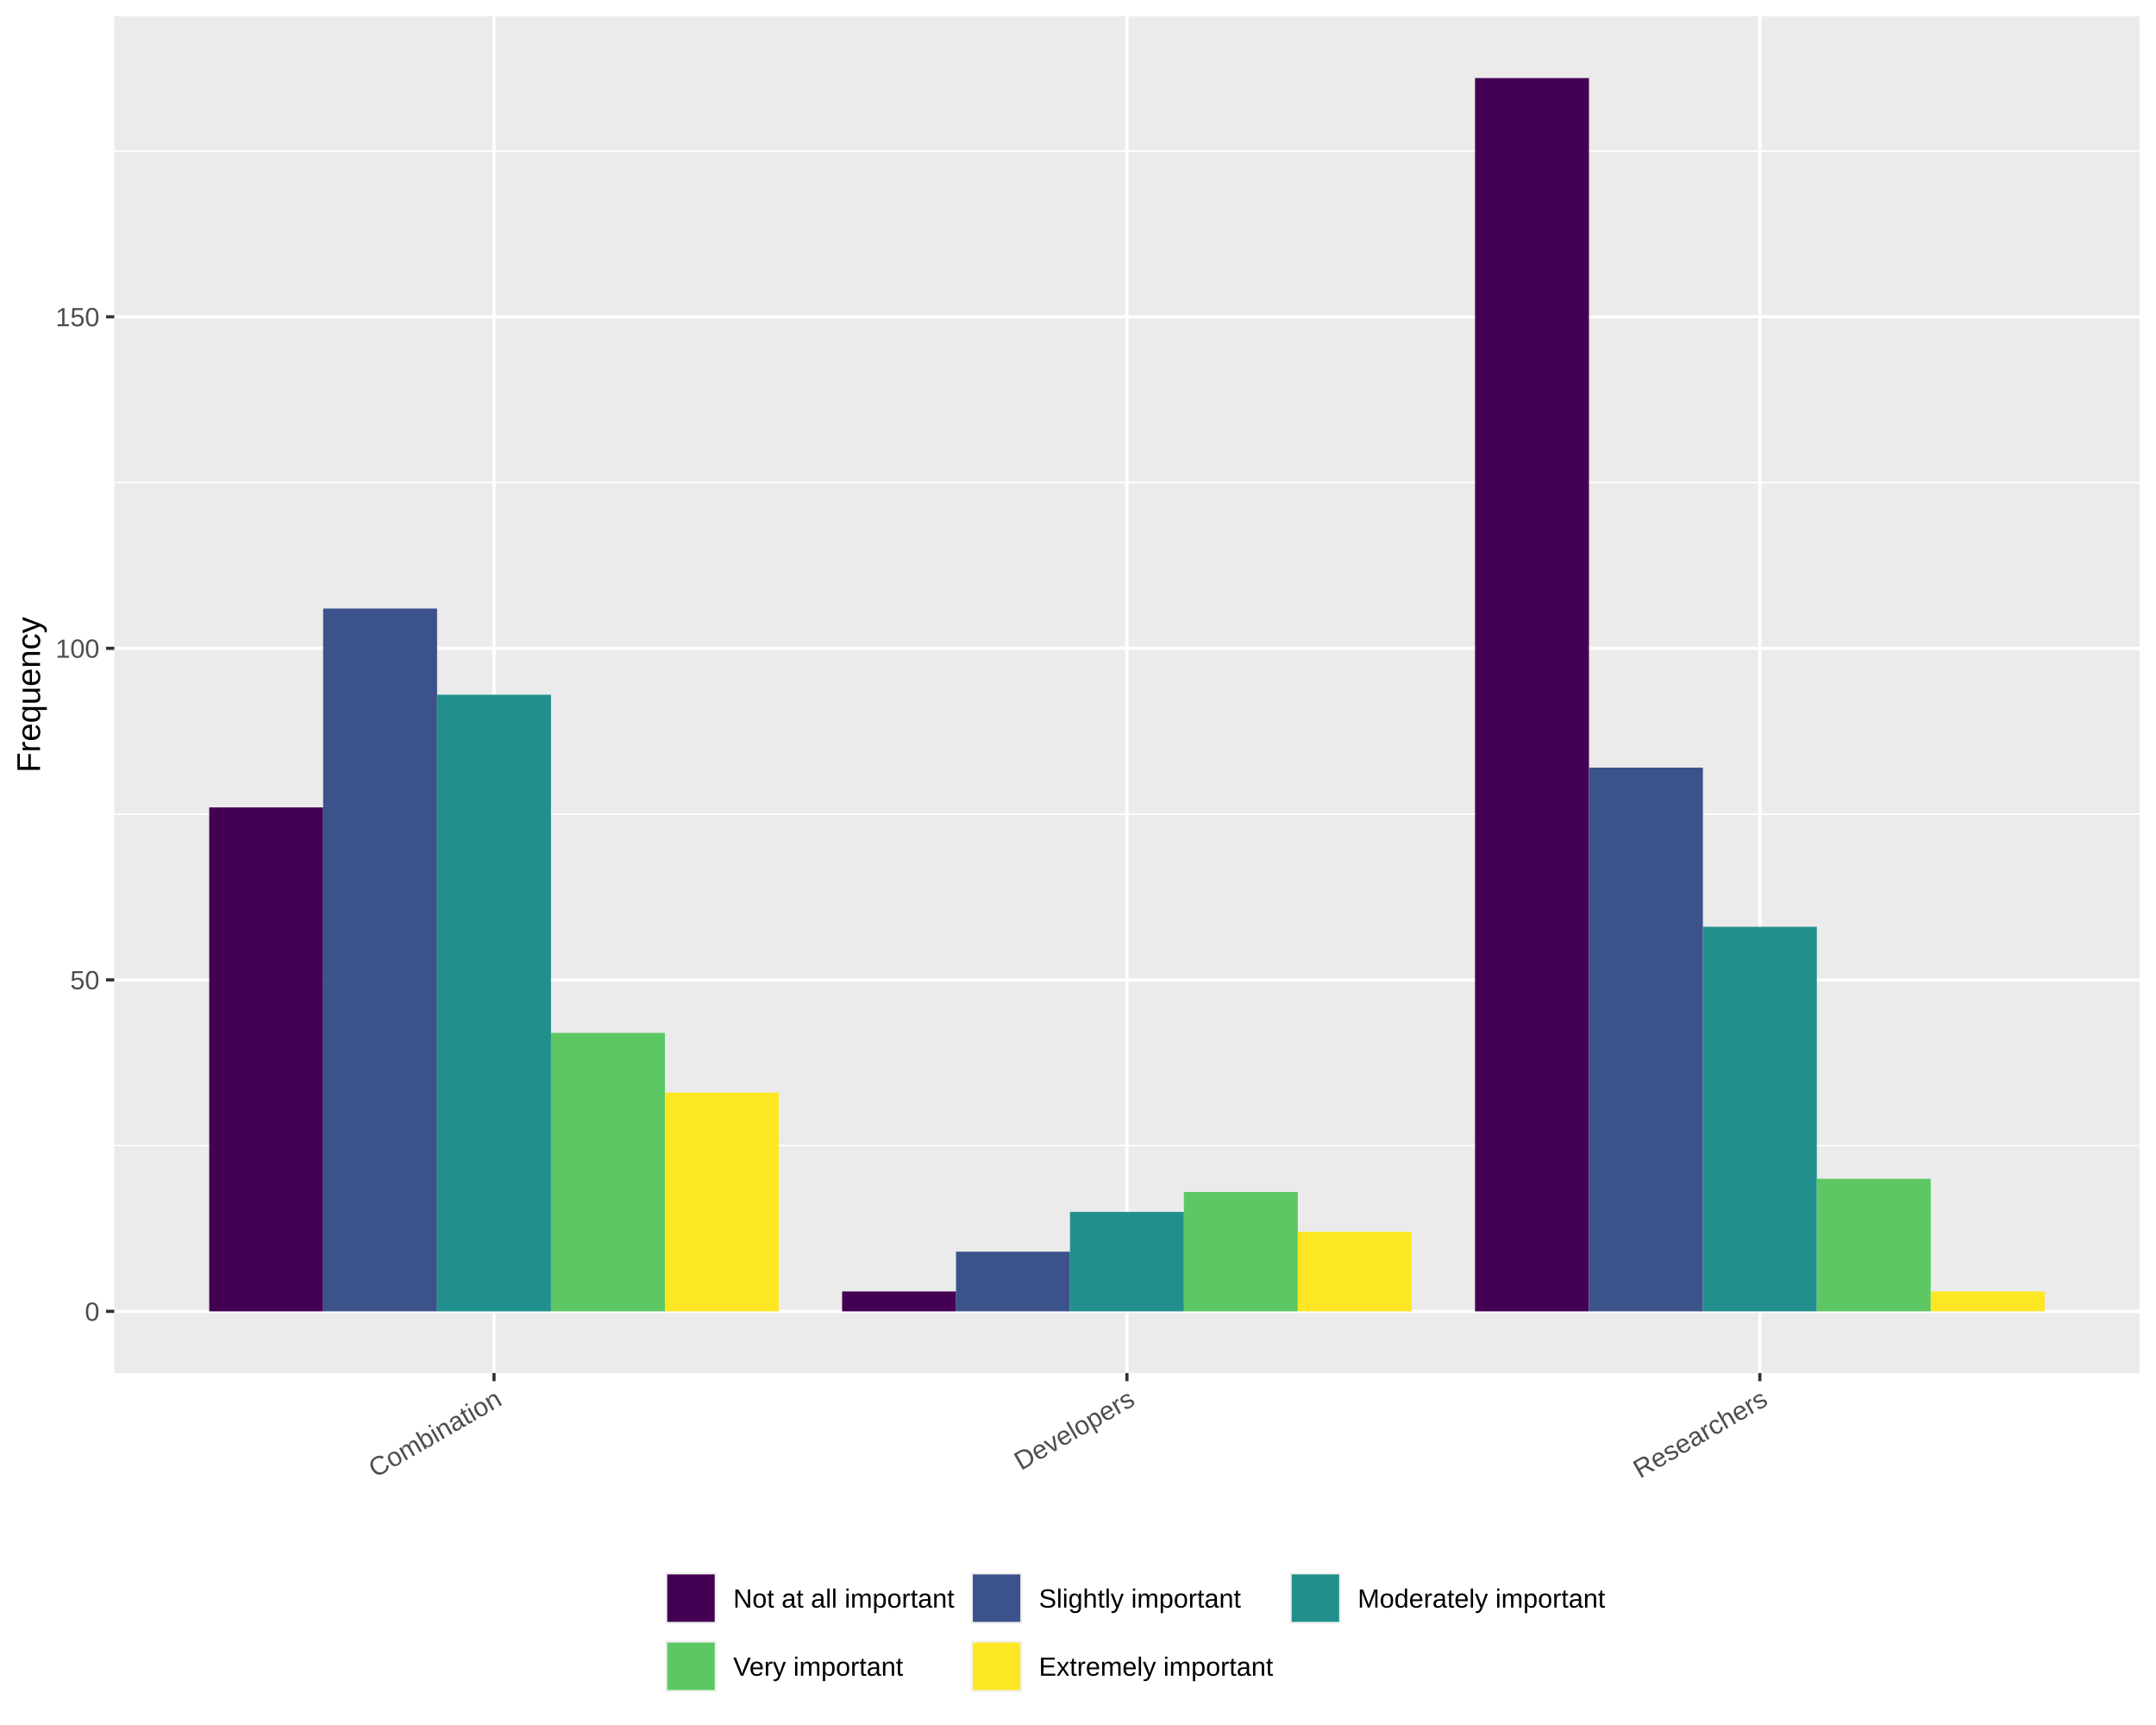
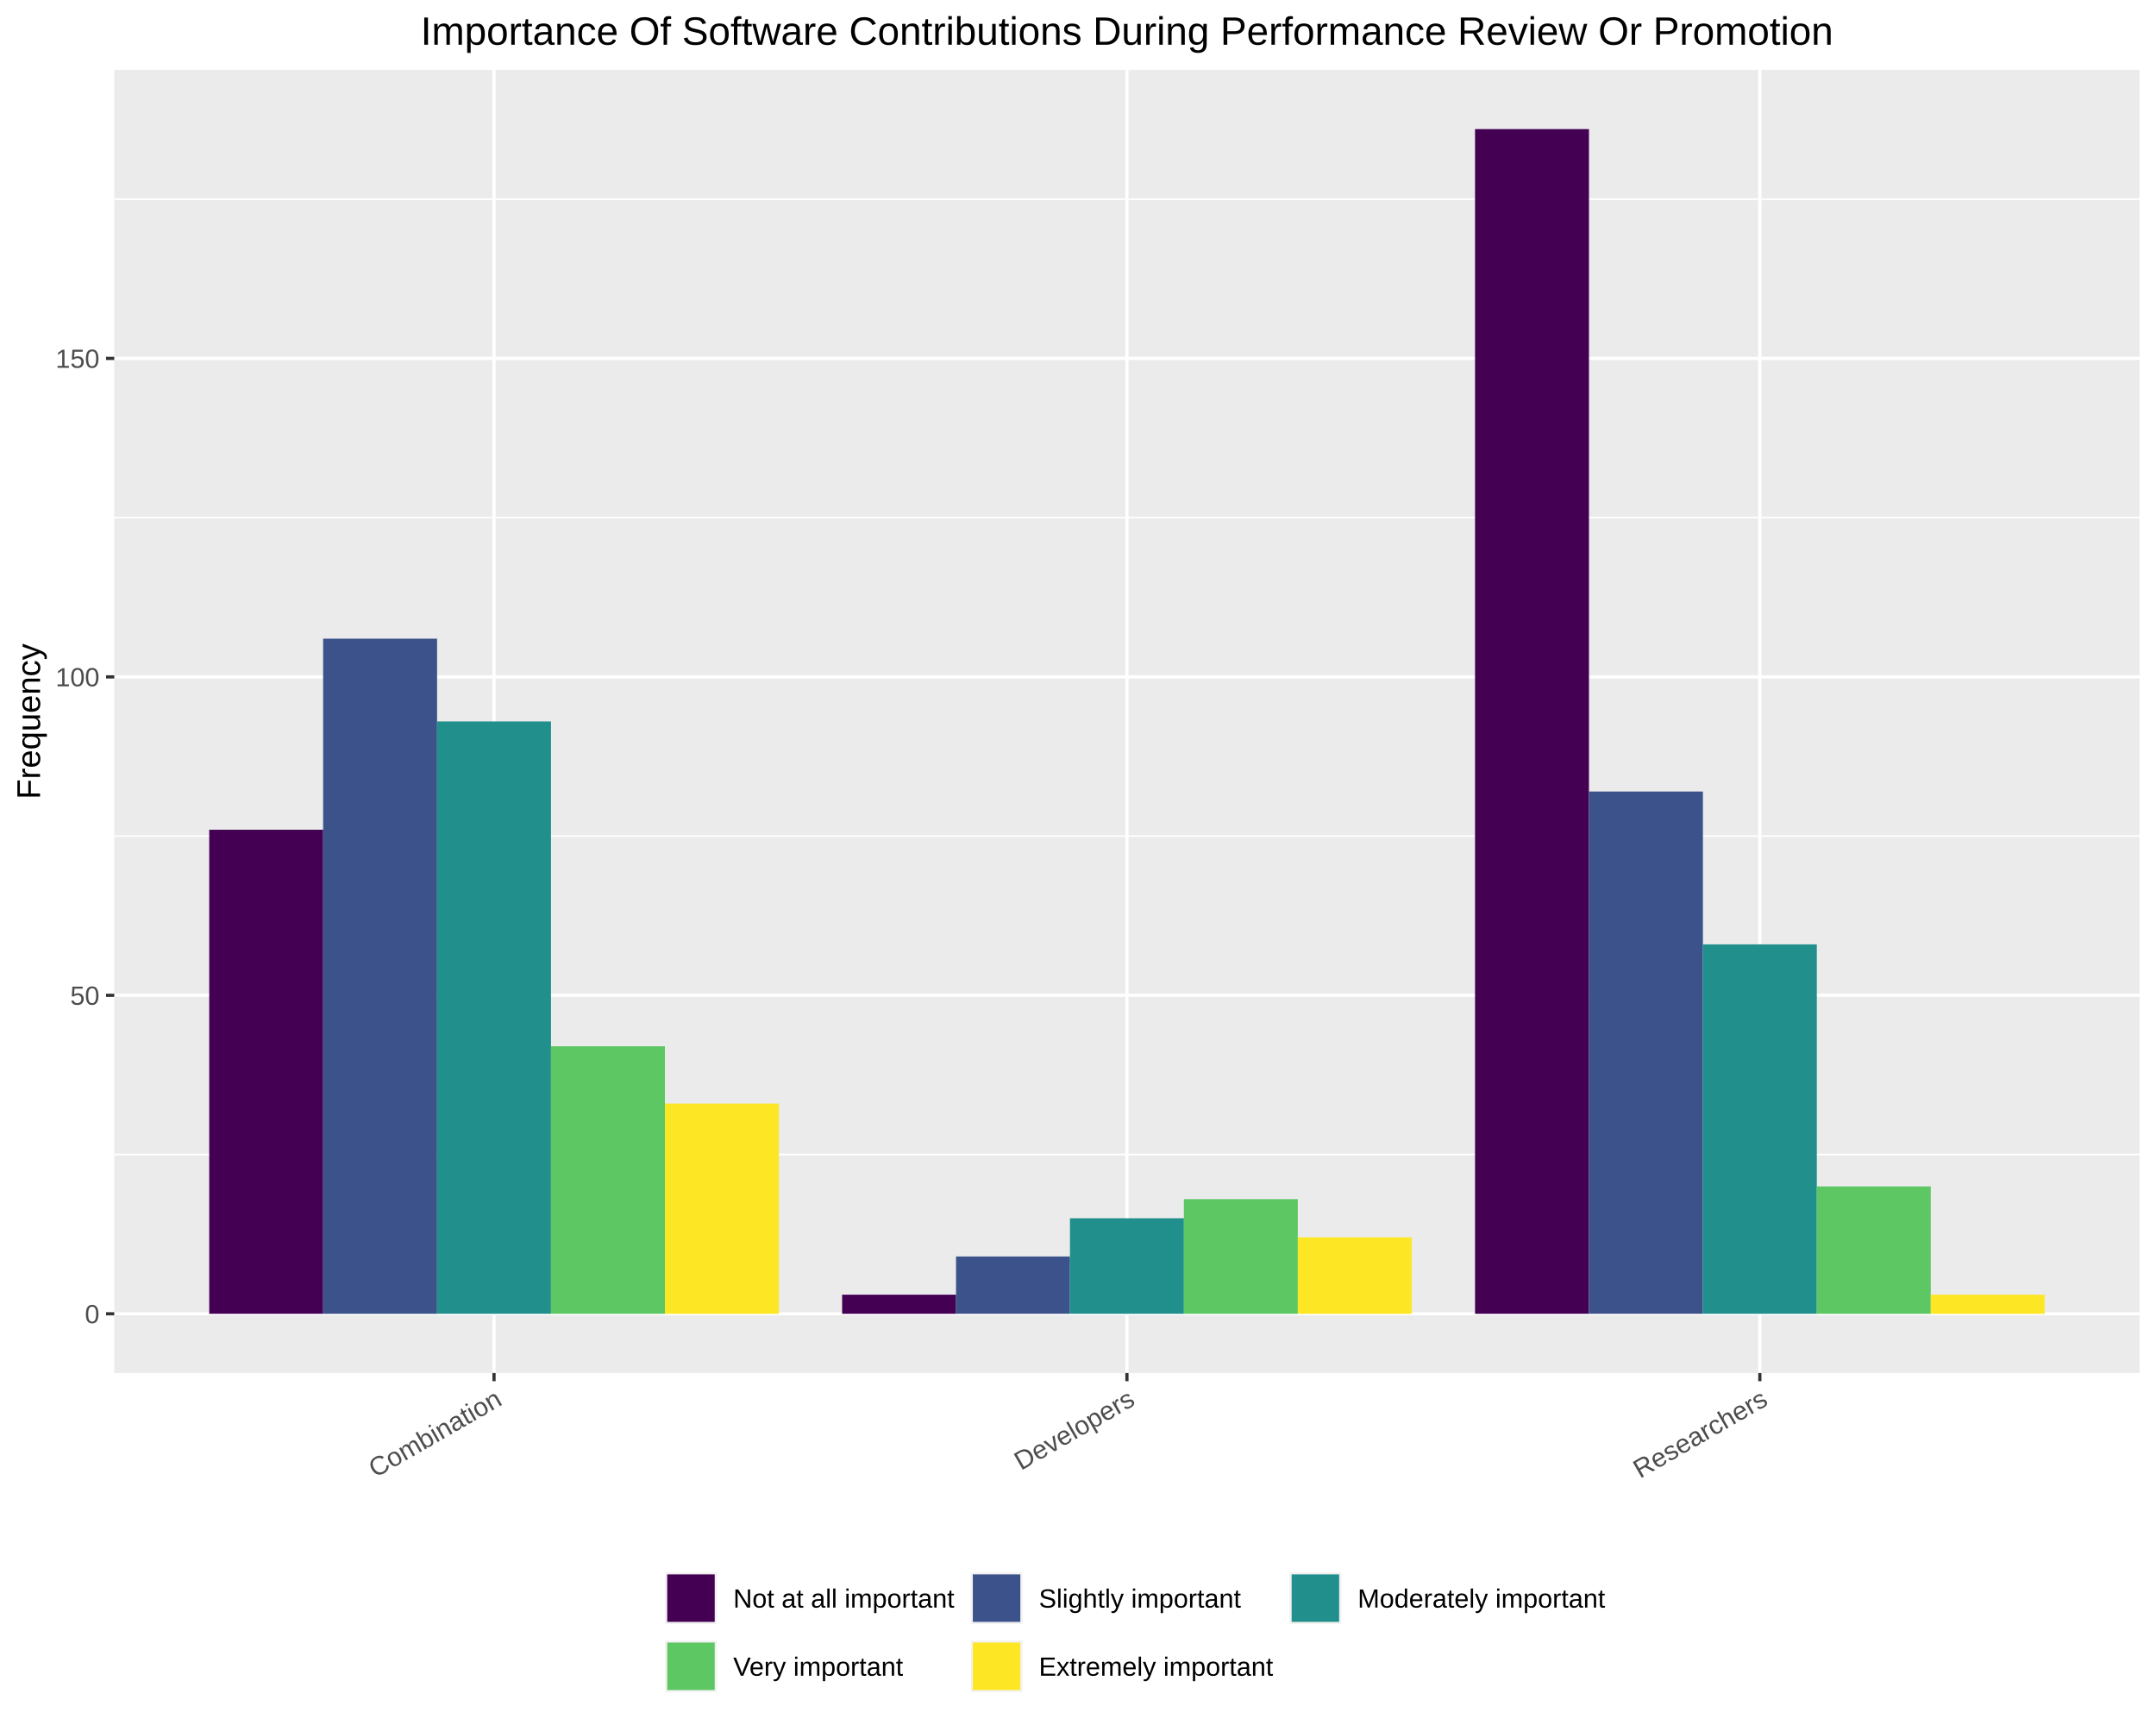
<svg xmlns="http://www.w3.org/2000/svg" class="svglite" width="720.00pt" height="576.00pt" viewBox="0 0 720.00 576.00">
  <defs>
    <style type="text/css">
    .svglite line, .svglite polyline, .svglite polygon, .svglite path, .svglite rect, .svglite circle {
      fill: none;
      stroke: #000000;
      stroke-linecap: round;
      stroke-linejoin: round;
      stroke-miterlimit: 10.00;
    }
    .svglite text {
      white-space: pre;
    }
  </style>
  </defs>
  <rect width="100%" height="100%" style="stroke: none; fill: #FFFFFF;" />
  <defs>
    <clipPath id="cpMC4wMHw3MjAuMDB8MC4wMHw1NzYuMDA=">
      <rect x="0.00" y="0.00" width="720.00" height="576.00" />
    </clipPath>
  </defs>
  <g clip-path="url(#cpMC4wMHw3MjAuMDB8MC4wMHw1NzYuMDA=)">
    <rect x="0.00" y="0.00" width="720.00" height="576.00" style="stroke-width: 1.07; stroke: #FFFFFF; fill: #FFFFFF;" />
  </g>
  <defs>
-     <clipPath id="cpMzguMTZ8NzE0LjUyfDUuNDh8NDU4LjQ3">
-       <rect x="38.16" y="5.48" width="676.36" height="452.99" />
+     <clipPath id="cpMzguMTZ8NzE0LjUyfDIzLjM0fDQ1OC40Nw==">
+       <rect x="38.16" y="23.34" width="676.36" height="435.14" />
    </clipPath>
  </defs>
-   <g clip-path="url(#cpMzguMTZ8NzE0LjUyfDUuNDh8NDU4LjQ3)">
-     <rect x="38.16" y="5.48" width="676.36" height="452.99" style="stroke-width: 1.07; stroke: none; fill: #EBEBEB;" />
-     <polyline points="38.16,382.53 714.52,382.53 " style="stroke-width: 0.53; stroke: #FFFFFF; stroke-linecap: butt;" />
-     <polyline points="38.16,271.83 714.52,271.83 " style="stroke-width: 0.53; stroke: #FFFFFF; stroke-linecap: butt;" />
-     <polyline points="38.16,161.13 714.52,161.13 " style="stroke-width: 0.53; stroke: #FFFFFF; stroke-linecap: butt;" />
-     <polyline points="38.16,50.42 714.52,50.42 " style="stroke-width: 0.53; stroke: #FFFFFF; stroke-linecap: butt;" />
-     <polyline points="38.16,437.88 714.52,437.88 " style="stroke-width: 1.07; stroke: #FFFFFF; stroke-linecap: butt;" />
-     <polyline points="38.16,327.18 714.52,327.18 " style="stroke-width: 1.07; stroke: #FFFFFF; stroke-linecap: butt;" />
-     <polyline points="38.16,216.48 714.52,216.48 " style="stroke-width: 1.07; stroke: #FFFFFF; stroke-linecap: butt;" />
-     <polyline points="38.16,105.78 714.52,105.78 " style="stroke-width: 1.07; stroke: #FFFFFF; stroke-linecap: butt;" />
-     <polyline points="164.98,458.47 164.98,5.48 " style="stroke-width: 1.07; stroke: #FFFFFF; stroke-linecap: butt;" />
-     <polyline points="376.34,458.47 376.34,5.48 " style="stroke-width: 1.07; stroke: #FFFFFF; stroke-linecap: butt;" />
-     <polyline points="587.70,458.47 587.70,5.48 " style="stroke-width: 1.07; stroke: #FFFFFF; stroke-linecap: butt;" />
-     <rect x="69.87" y="269.61" width="38.05" height="168.27" style="stroke-width: 1.07; stroke: none; stroke-linecap: square; stroke-linejoin: miter; fill: #440154;" />
-     <rect x="107.91" y="203.19" width="38.05" height="234.69" style="stroke-width: 1.07; stroke: none; stroke-linecap: square; stroke-linejoin: miter; fill: #3B528B;" />
-     <rect x="145.96" y="231.98" width="38.05" height="205.91" style="stroke-width: 1.07; stroke: none; stroke-linecap: square; stroke-linejoin: miter; fill: #21908C;" />
-     <rect x="184.00" y="344.89" width="38.05" height="92.99" style="stroke-width: 1.07; stroke: none; stroke-linecap: square; stroke-linejoin: miter; fill: #5DC863;" />
-     <rect x="222.05" y="364.82" width="38.05" height="73.06" style="stroke-width: 1.07; stroke: none; stroke-linecap: square; stroke-linejoin: miter; fill: #FDE725;" />
-     <rect x="281.23" y="431.24" width="38.05" height="6.64" style="stroke-width: 1.07; stroke: none; stroke-linecap: square; stroke-linejoin: miter; fill: #440154;" />
-     <rect x="319.27" y="417.95" width="38.05" height="19.93" style="stroke-width: 1.07; stroke: none; stroke-linecap: square; stroke-linejoin: miter; fill: #3B528B;" />
-     <rect x="357.32" y="404.67" width="38.05" height="33.21" style="stroke-width: 1.07; stroke: none; stroke-linecap: square; stroke-linejoin: miter; fill: #21908C;" />
-     <rect x="395.36" y="398.03" width="38.05" height="39.85" style="stroke-width: 1.07; stroke: none; stroke-linecap: square; stroke-linejoin: miter; fill: #5DC863;" />
-     <rect x="433.41" y="411.31" width="38.05" height="26.57" style="stroke-width: 1.07; stroke: none; stroke-linecap: square; stroke-linejoin: miter; fill: #FDE725;" />
-     <rect x="492.59" y="26.07" width="38.05" height="411.81" style="stroke-width: 1.07; stroke: none; stroke-linecap: square; stroke-linejoin: miter; fill: #440154;" />
-     <rect x="530.64" y="256.33" width="38.05" height="181.55" style="stroke-width: 1.07; stroke: none; stroke-linecap: square; stroke-linejoin: miter; fill: #3B528B;" />
-     <rect x="568.68" y="309.47" width="38.05" height="128.41" style="stroke-width: 1.07; stroke: none; stroke-linecap: square; stroke-linejoin: miter; fill: #21908C;" />
-     <rect x="606.73" y="393.60" width="38.05" height="44.28" style="stroke-width: 1.07; stroke: none; stroke-linecap: square; stroke-linejoin: miter; fill: #5DC863;" />
-     <rect x="644.77" y="431.24" width="38.05" height="6.64" style="stroke-width: 1.07; stroke: none; stroke-linecap: square; stroke-linejoin: miter; fill: #FDE725;" />
+   <g clip-path="url(#cpMzguMTZ8NzE0LjUyfDIzLjM0fDQ1OC40Nw==)">
+     <rect x="38.16" y="23.34" width="676.36" height="435.14" style="stroke-width: 1.07; stroke: none; fill: #EBEBEB;" />
+     <polyline points="38.16,385.52 714.52,385.52 " style="stroke-width: 0.53; stroke: #FFFFFF; stroke-linecap: butt;" />
+     <polyline points="38.16,279.18 714.52,279.18 " style="stroke-width: 0.53; stroke: #FFFFFF; stroke-linecap: butt;" />
+     <polyline points="38.16,172.85 714.52,172.85 " style="stroke-width: 0.53; stroke: #FFFFFF; stroke-linecap: butt;" />
+     <polyline points="38.16,66.51 714.52,66.51 " style="stroke-width: 0.53; stroke: #FFFFFF; stroke-linecap: butt;" />
+     <polyline points="38.16,438.69 714.52,438.69 " style="stroke-width: 1.07; stroke: #FFFFFF; stroke-linecap: butt;" />
+     <polyline points="38.16,332.35 714.52,332.35 " style="stroke-width: 1.07; stroke: #FFFFFF; stroke-linecap: butt;" />
+     <polyline points="38.16,226.02 714.52,226.02 " style="stroke-width: 1.07; stroke: #FFFFFF; stroke-linecap: butt;" />
+     <polyline points="38.16,119.68 714.52,119.68 " style="stroke-width: 1.07; stroke: #FFFFFF; stroke-linecap: butt;" />
+     <polyline points="164.98,458.47 164.98,23.34 " style="stroke-width: 1.07; stroke: #FFFFFF; stroke-linecap: butt;" />
+     <polyline points="376.34,458.47 376.34,23.34 " style="stroke-width: 1.07; stroke: #FFFFFF; stroke-linecap: butt;" />
+     <polyline points="587.70,458.47 587.70,23.34 " style="stroke-width: 1.07; stroke: #FFFFFF; stroke-linecap: butt;" />
+     <rect x="69.87" y="277.06" width="38.05" height="161.63" style="stroke-width: 1.07; stroke: none; stroke-linecap: square; stroke-linejoin: miter; fill: #440154;" />
+     <rect x="107.91" y="213.26" width="38.05" height="225.44" style="stroke-width: 1.07; stroke: none; stroke-linecap: square; stroke-linejoin: miter; fill: #3B528B;" />
+     <rect x="145.96" y="240.90" width="38.05" height="197.79" style="stroke-width: 1.07; stroke: none; stroke-linecap: square; stroke-linejoin: miter; fill: #21908C;" />
+     <rect x="184.00" y="349.37" width="38.05" height="89.32" style="stroke-width: 1.07; stroke: none; stroke-linecap: square; stroke-linejoin: miter; fill: #5DC863;" />
+     <rect x="222.05" y="368.51" width="38.05" height="70.18" style="stroke-width: 1.07; stroke: none; stroke-linecap: square; stroke-linejoin: miter; fill: #FDE725;" />
+     <rect x="281.23" y="432.31" width="38.05" height="6.38" style="stroke-width: 1.07; stroke: none; stroke-linecap: square; stroke-linejoin: miter; fill: #440154;" />
+     <rect x="319.27" y="419.55" width="38.05" height="19.14" style="stroke-width: 1.07; stroke: none; stroke-linecap: square; stroke-linejoin: miter; fill: #3B528B;" />
+     <rect x="357.32" y="406.79" width="38.05" height="31.90" style="stroke-width: 1.07; stroke: none; stroke-linecap: square; stroke-linejoin: miter; fill: #21908C;" />
+     <rect x="395.36" y="400.41" width="38.05" height="38.28" style="stroke-width: 1.07; stroke: none; stroke-linecap: square; stroke-linejoin: miter; fill: #5DC863;" />
+     <rect x="433.41" y="413.17" width="38.05" height="25.52" style="stroke-width: 1.07; stroke: none; stroke-linecap: square; stroke-linejoin: miter; fill: #FDE725;" />
+     <rect x="492.59" y="43.11" width="38.05" height="395.58" style="stroke-width: 1.07; stroke: none; stroke-linecap: square; stroke-linejoin: miter; fill: #440154;" />
+     <rect x="530.64" y="264.30" width="38.05" height="174.39" style="stroke-width: 1.07; stroke: none; stroke-linecap: square; stroke-linejoin: miter; fill: #3B528B;" />
+     <rect x="568.68" y="315.34" width="38.05" height="123.35" style="stroke-width: 1.07; stroke: none; stroke-linecap: square; stroke-linejoin: miter; fill: #21908C;" />
+     <rect x="606.73" y="396.16" width="38.05" height="42.54" style="stroke-width: 1.07; stroke: none; stroke-linecap: square; stroke-linejoin: miter; fill: #5DC863;" />
+     <rect x="644.77" y="432.31" width="38.05" height="6.38" style="stroke-width: 1.07; stroke: none; stroke-linecap: square; stroke-linejoin: miter; fill: #FDE725;" />
  </g>
  <g clip-path="url(#cpMC4wMHw3MjAuMDB8MC4wMHw1NzYuMDA=)">
-     <text x="33.23" y="441.03" text-anchor="end" style="font-size: 8.80px;fill: #4D4D4D; font-family: &quot;Arial&quot;;" textLength="4.90px" lengthAdjust="spacingAndGlyphs">0</text>
-     <text x="33.23" y="330.33" text-anchor="end" style="font-size: 8.80px;fill: #4D4D4D; font-family: &quot;Arial&quot;;" textLength="9.79px" lengthAdjust="spacingAndGlyphs">50</text>
-     <text x="33.23" y="219.63" text-anchor="end" style="font-size: 8.80px;fill: #4D4D4D; font-family: &quot;Arial&quot;;" textLength="14.69px" lengthAdjust="spacingAndGlyphs">100</text>
-     <text x="33.23" y="108.93" text-anchor="end" style="font-size: 8.80px;fill: #4D4D4D; font-family: &quot;Arial&quot;;" textLength="14.69px" lengthAdjust="spacingAndGlyphs">150</text>
-     <polyline points="35.42,437.88 38.16,437.88 " style="stroke-width: 1.07; stroke: #333333; stroke-linecap: butt;" />
-     <polyline points="35.42,327.18 38.16,327.18 " style="stroke-width: 1.07; stroke: #333333; stroke-linecap: butt;" />
-     <polyline points="35.42,216.48 38.16,216.48 " style="stroke-width: 1.07; stroke: #333333; stroke-linecap: butt;" />
-     <polyline points="35.42,105.78 38.16,105.78 " style="stroke-width: 1.07; stroke: #333333; stroke-linecap: butt;" />
+     <text x="33.23" y="441.85" text-anchor="end" style="font-size: 8.80px;fill: #4D4D4D; font-family: &quot;Arial&quot;;" textLength="4.90px" lengthAdjust="spacingAndGlyphs">0</text>
+     <text x="33.23" y="335.51" text-anchor="end" style="font-size: 8.80px;fill: #4D4D4D; font-family: &quot;Arial&quot;;" textLength="9.79px" lengthAdjust="spacingAndGlyphs">50</text>
+     <text x="33.23" y="229.17" text-anchor="end" style="font-size: 8.80px;fill: #4D4D4D; font-family: &quot;Arial&quot;;" textLength="14.69px" lengthAdjust="spacingAndGlyphs">100</text>
+     <text x="33.23" y="122.83" text-anchor="end" style="font-size: 8.80px;fill: #4D4D4D; font-family: &quot;Arial&quot;;" textLength="14.69px" lengthAdjust="spacingAndGlyphs">150</text>
+     <polyline points="35.42,438.69 38.16,438.69 " style="stroke-width: 1.07; stroke: #333333; stroke-linecap: butt;" />
+     <polyline points="35.42,332.35 38.16,332.35 " style="stroke-width: 1.07; stroke: #333333; stroke-linecap: butt;" />
+     <polyline points="35.42,226.02 38.16,226.02 " style="stroke-width: 1.07; stroke: #333333; stroke-linecap: butt;" />
+     <polyline points="35.42,119.68 38.16,119.68 " style="stroke-width: 1.07; stroke: #333333; stroke-linecap: butt;" />
    <polyline points="164.98,461.21 164.98,458.47 " style="stroke-width: 1.07; stroke: #333333; stroke-linecap: butt;" />
    <polyline points="376.34,461.21 376.34,458.47 " style="stroke-width: 1.07; stroke: #333333; stroke-linecap: butt;" />
    <polyline points="587.70,461.21 587.70,458.47 " style="stroke-width: 1.07; stroke: #333333; stroke-linecap: butt;" />
    <text transform="translate(168.13,468.86) rotate(-30)" text-anchor="end" style="font-size: 8.80px;fill: #4D4D4D; font-family: &quot;Arial&quot;;" textLength="49.40px" lengthAdjust="spacingAndGlyphs">Combination</text>
    <text transform="translate(379.50,468.86) rotate(-30)" text-anchor="end" style="font-size: 8.80px;fill: #4D4D4D; font-family: &quot;Arial&quot;;" textLength="44.51px" lengthAdjust="spacingAndGlyphs">Developers</text>
    <text transform="translate(590.86,468.86) rotate(-30)" text-anchor="end" style="font-size: 8.80px;fill: #4D4D4D; font-family: &quot;Arial&quot;;" textLength="49.89px" lengthAdjust="spacingAndGlyphs">Researchers</text>
-     <text transform="translate(13.37,231.98) rotate(-90)" text-anchor="middle" style="font-size: 11.00px; font-family: &quot;Arial&quot;;" textLength="51.98px" lengthAdjust="spacingAndGlyphs">Frequency</text>
+     <text transform="translate(13.37,240.90) rotate(-90)" text-anchor="middle" style="font-size: 11.00px; font-family: &quot;Arial&quot;;" textLength="51.98px" lengthAdjust="spacingAndGlyphs">Frequency</text>
    <rect x="211.16" y="519.52" width="330.37" height="51.00" style="stroke-width: 1.07; stroke: none; fill: #FFFFFF;" />
    <rect x="222.11" y="525.00" width="17.28" height="17.28" style="stroke-width: 1.07; stroke: none; fill: #F2F2F2;" />
    <rect x="222.82" y="525.71" width="15.86" height="15.86" style="stroke-width: 1.07; stroke: none; stroke-linecap: square; stroke-linejoin: miter; fill: #440154;" />
    <rect x="324.17" y="525.00" width="17.28" height="17.28" style="stroke-width: 1.07; stroke: none; fill: #F2F2F2;" />
    <rect x="324.88" y="525.71" width="15.86" height="15.86" style="stroke-width: 1.07; stroke: none; stroke-linecap: square; stroke-linejoin: miter; fill: #3B528B;" />
    <rect x="430.64" y="525.00" width="17.28" height="17.28" style="stroke-width: 1.07; stroke: none; fill: #F2F2F2;" />
    <rect x="431.35" y="525.71" width="15.86" height="15.86" style="stroke-width: 1.07; stroke: none; stroke-linecap: square; stroke-linejoin: miter; fill: #21908C;" />
    <rect x="222.11" y="547.76" width="17.28" height="17.28" style="stroke-width: 1.07; stroke: none; fill: #F2F2F2;" />
    <rect x="222.82" y="548.47" width="15.86" height="15.86" style="stroke-width: 1.07; stroke: none; stroke-linecap: square; stroke-linejoin: miter; fill: #5DC863;" />
    <rect x="324.17" y="547.76" width="17.28" height="17.28" style="stroke-width: 1.07; stroke: none; fill: #F2F2F2;" />
    <rect x="324.88" y="548.47" width="15.86" height="15.86" style="stroke-width: 1.07; stroke: none; stroke-linecap: square; stroke-linejoin: miter; fill: #FDE725;" />
    <text x="244.87" y="536.80" style="font-size: 8.80px; font-family: &quot;Arial&quot;;" textLength="73.82px" lengthAdjust="spacingAndGlyphs">Not at all important</text>
    <text x="346.93" y="536.80" style="font-size: 8.80px; font-family: &quot;Arial&quot;;" textLength="67.47px" lengthAdjust="spacingAndGlyphs">Slightly important</text>
    <text x="453.40" y="536.80" style="font-size: 8.80px; font-family: &quot;Arial&quot;;" textLength="82.65px" lengthAdjust="spacingAndGlyphs">Moderately important</text>
    <text x="244.87" y="559.55" style="font-size: 8.80px; font-family: &quot;Arial&quot;;" textLength="57.21px" lengthAdjust="spacingAndGlyphs">Very important</text>
    <text x="346.93" y="559.55" style="font-size: 8.80px; font-family: &quot;Arial&quot;;" textLength="78.23px" lengthAdjust="spacingAndGlyphs">Extremely important</text>
+     <text x="376.34" y="14.94" text-anchor="middle" style="font-size: 13.20px; font-family: &quot;Arial&quot;;" textLength="471.41px" lengthAdjust="spacingAndGlyphs">Importance Of Software Contributions During Performance Review Or Promotion</text>
  </g>
</svg>
